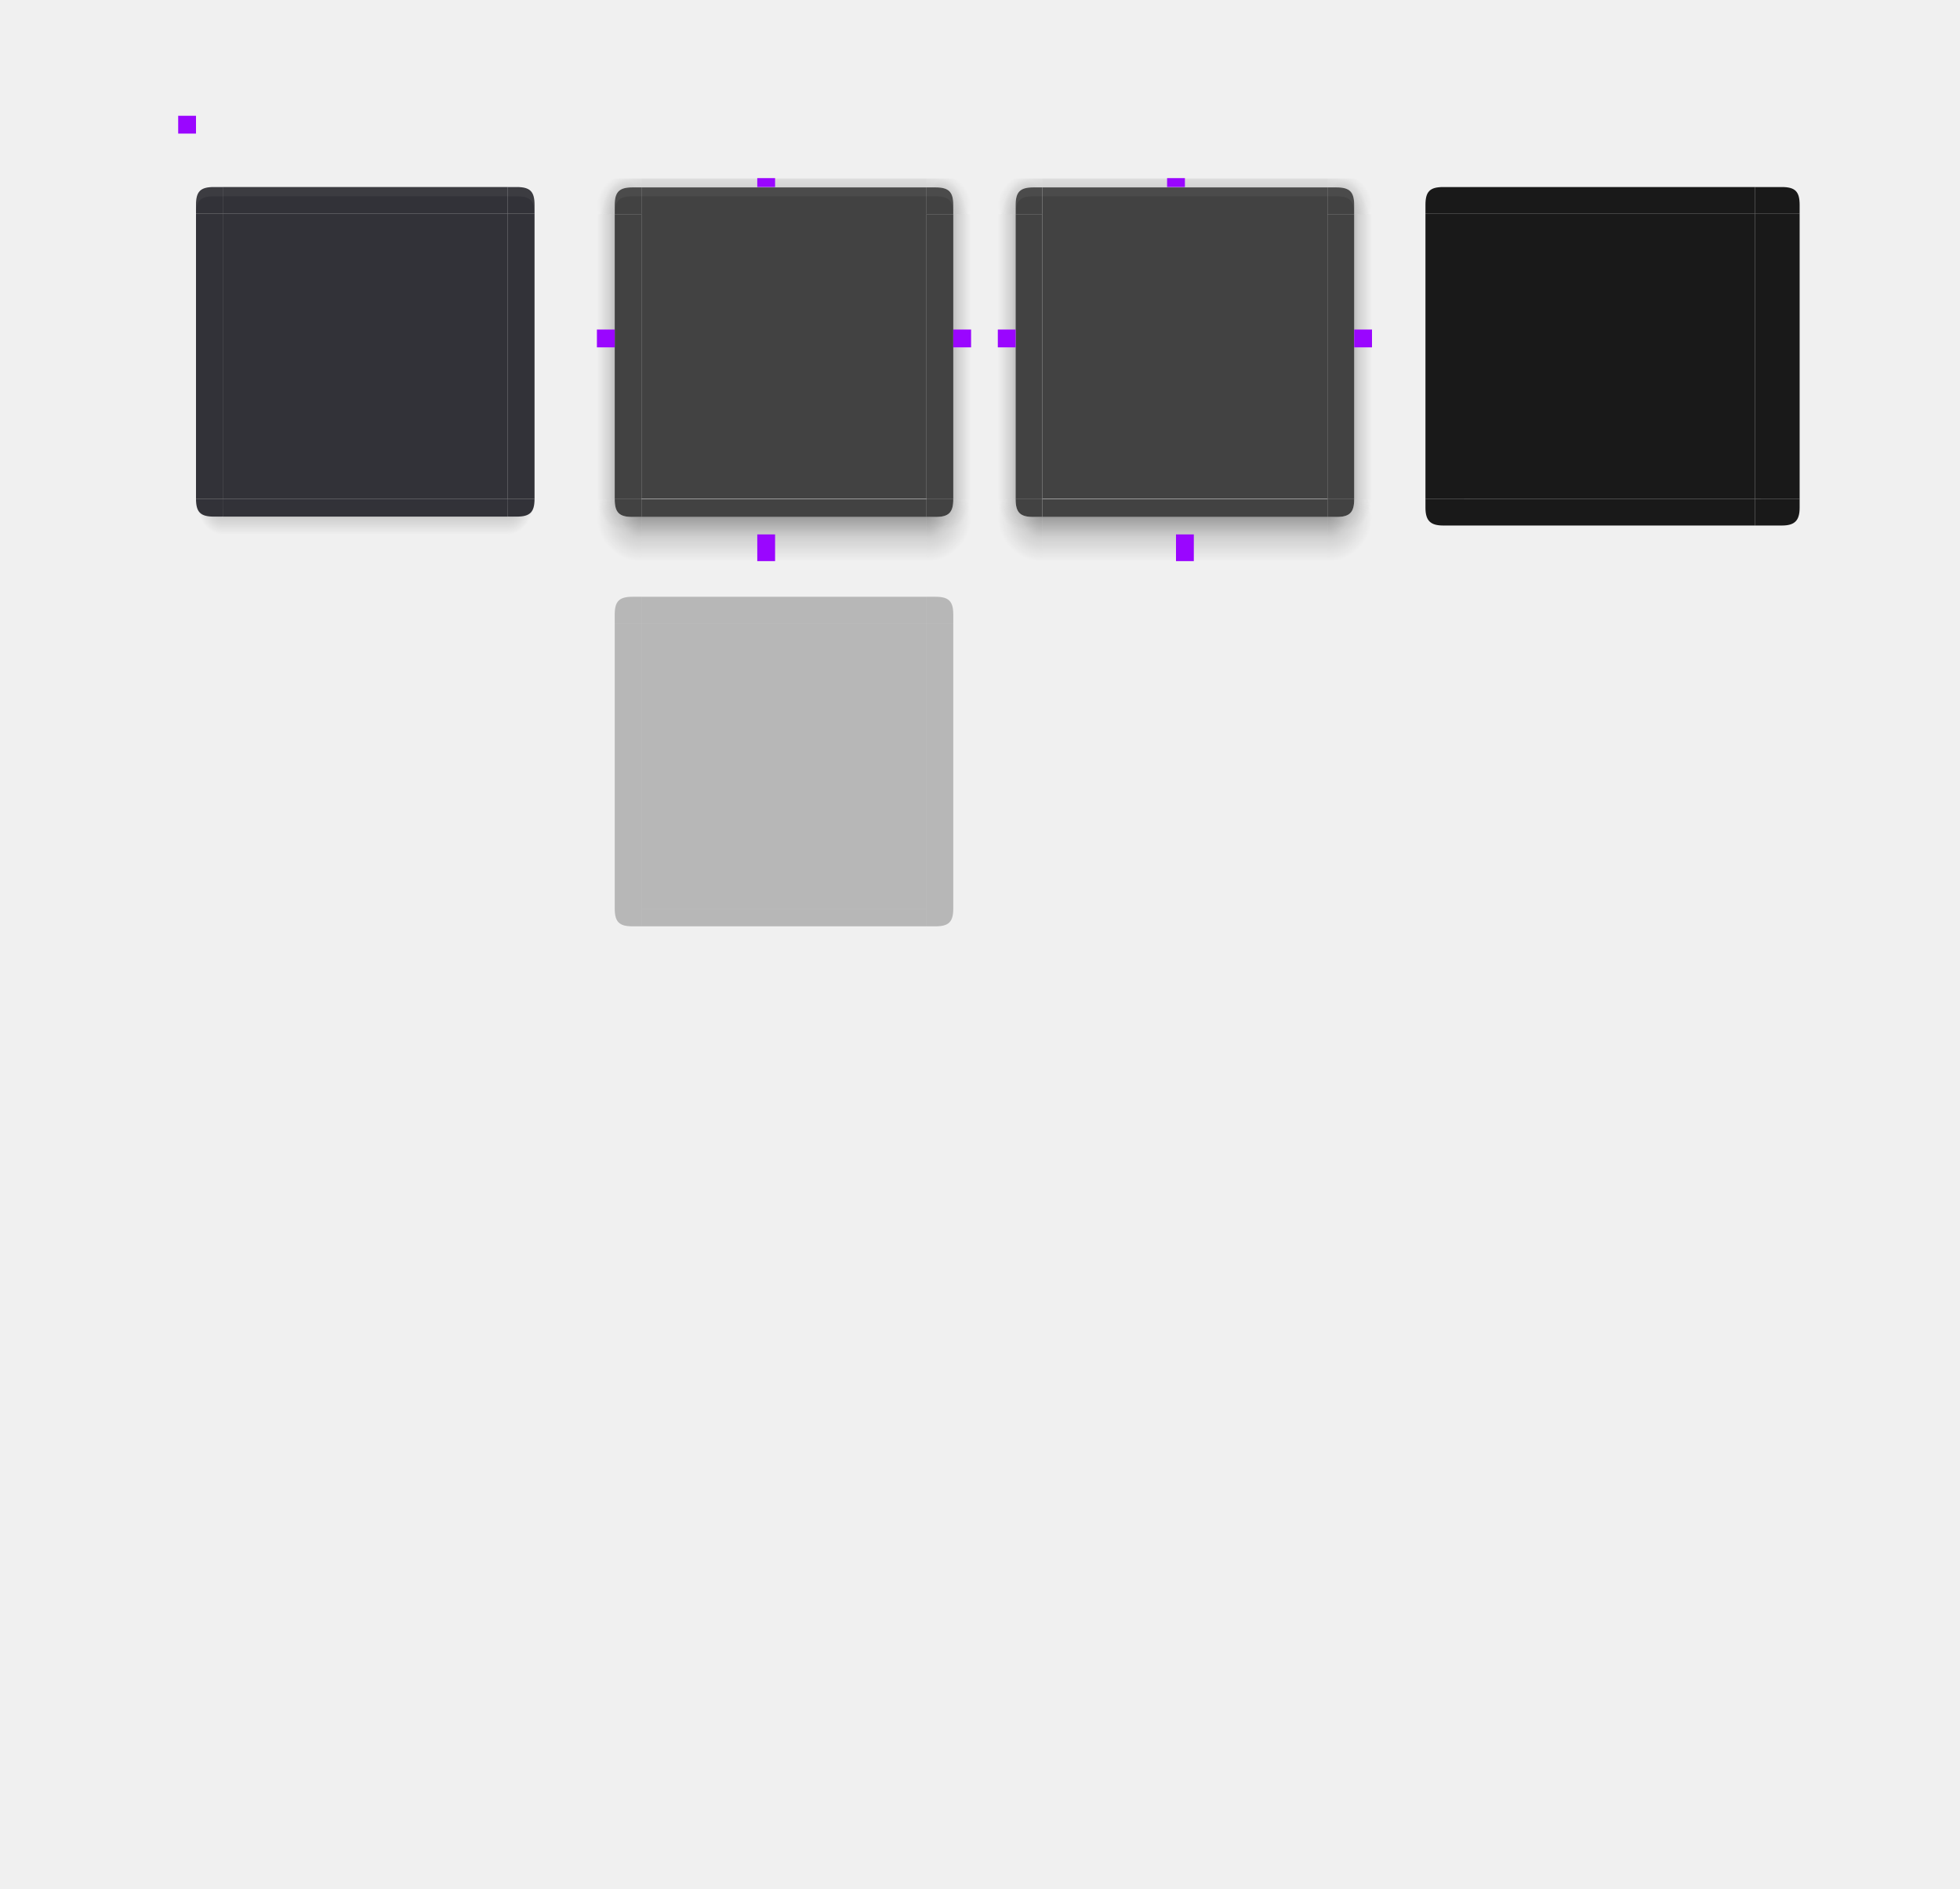
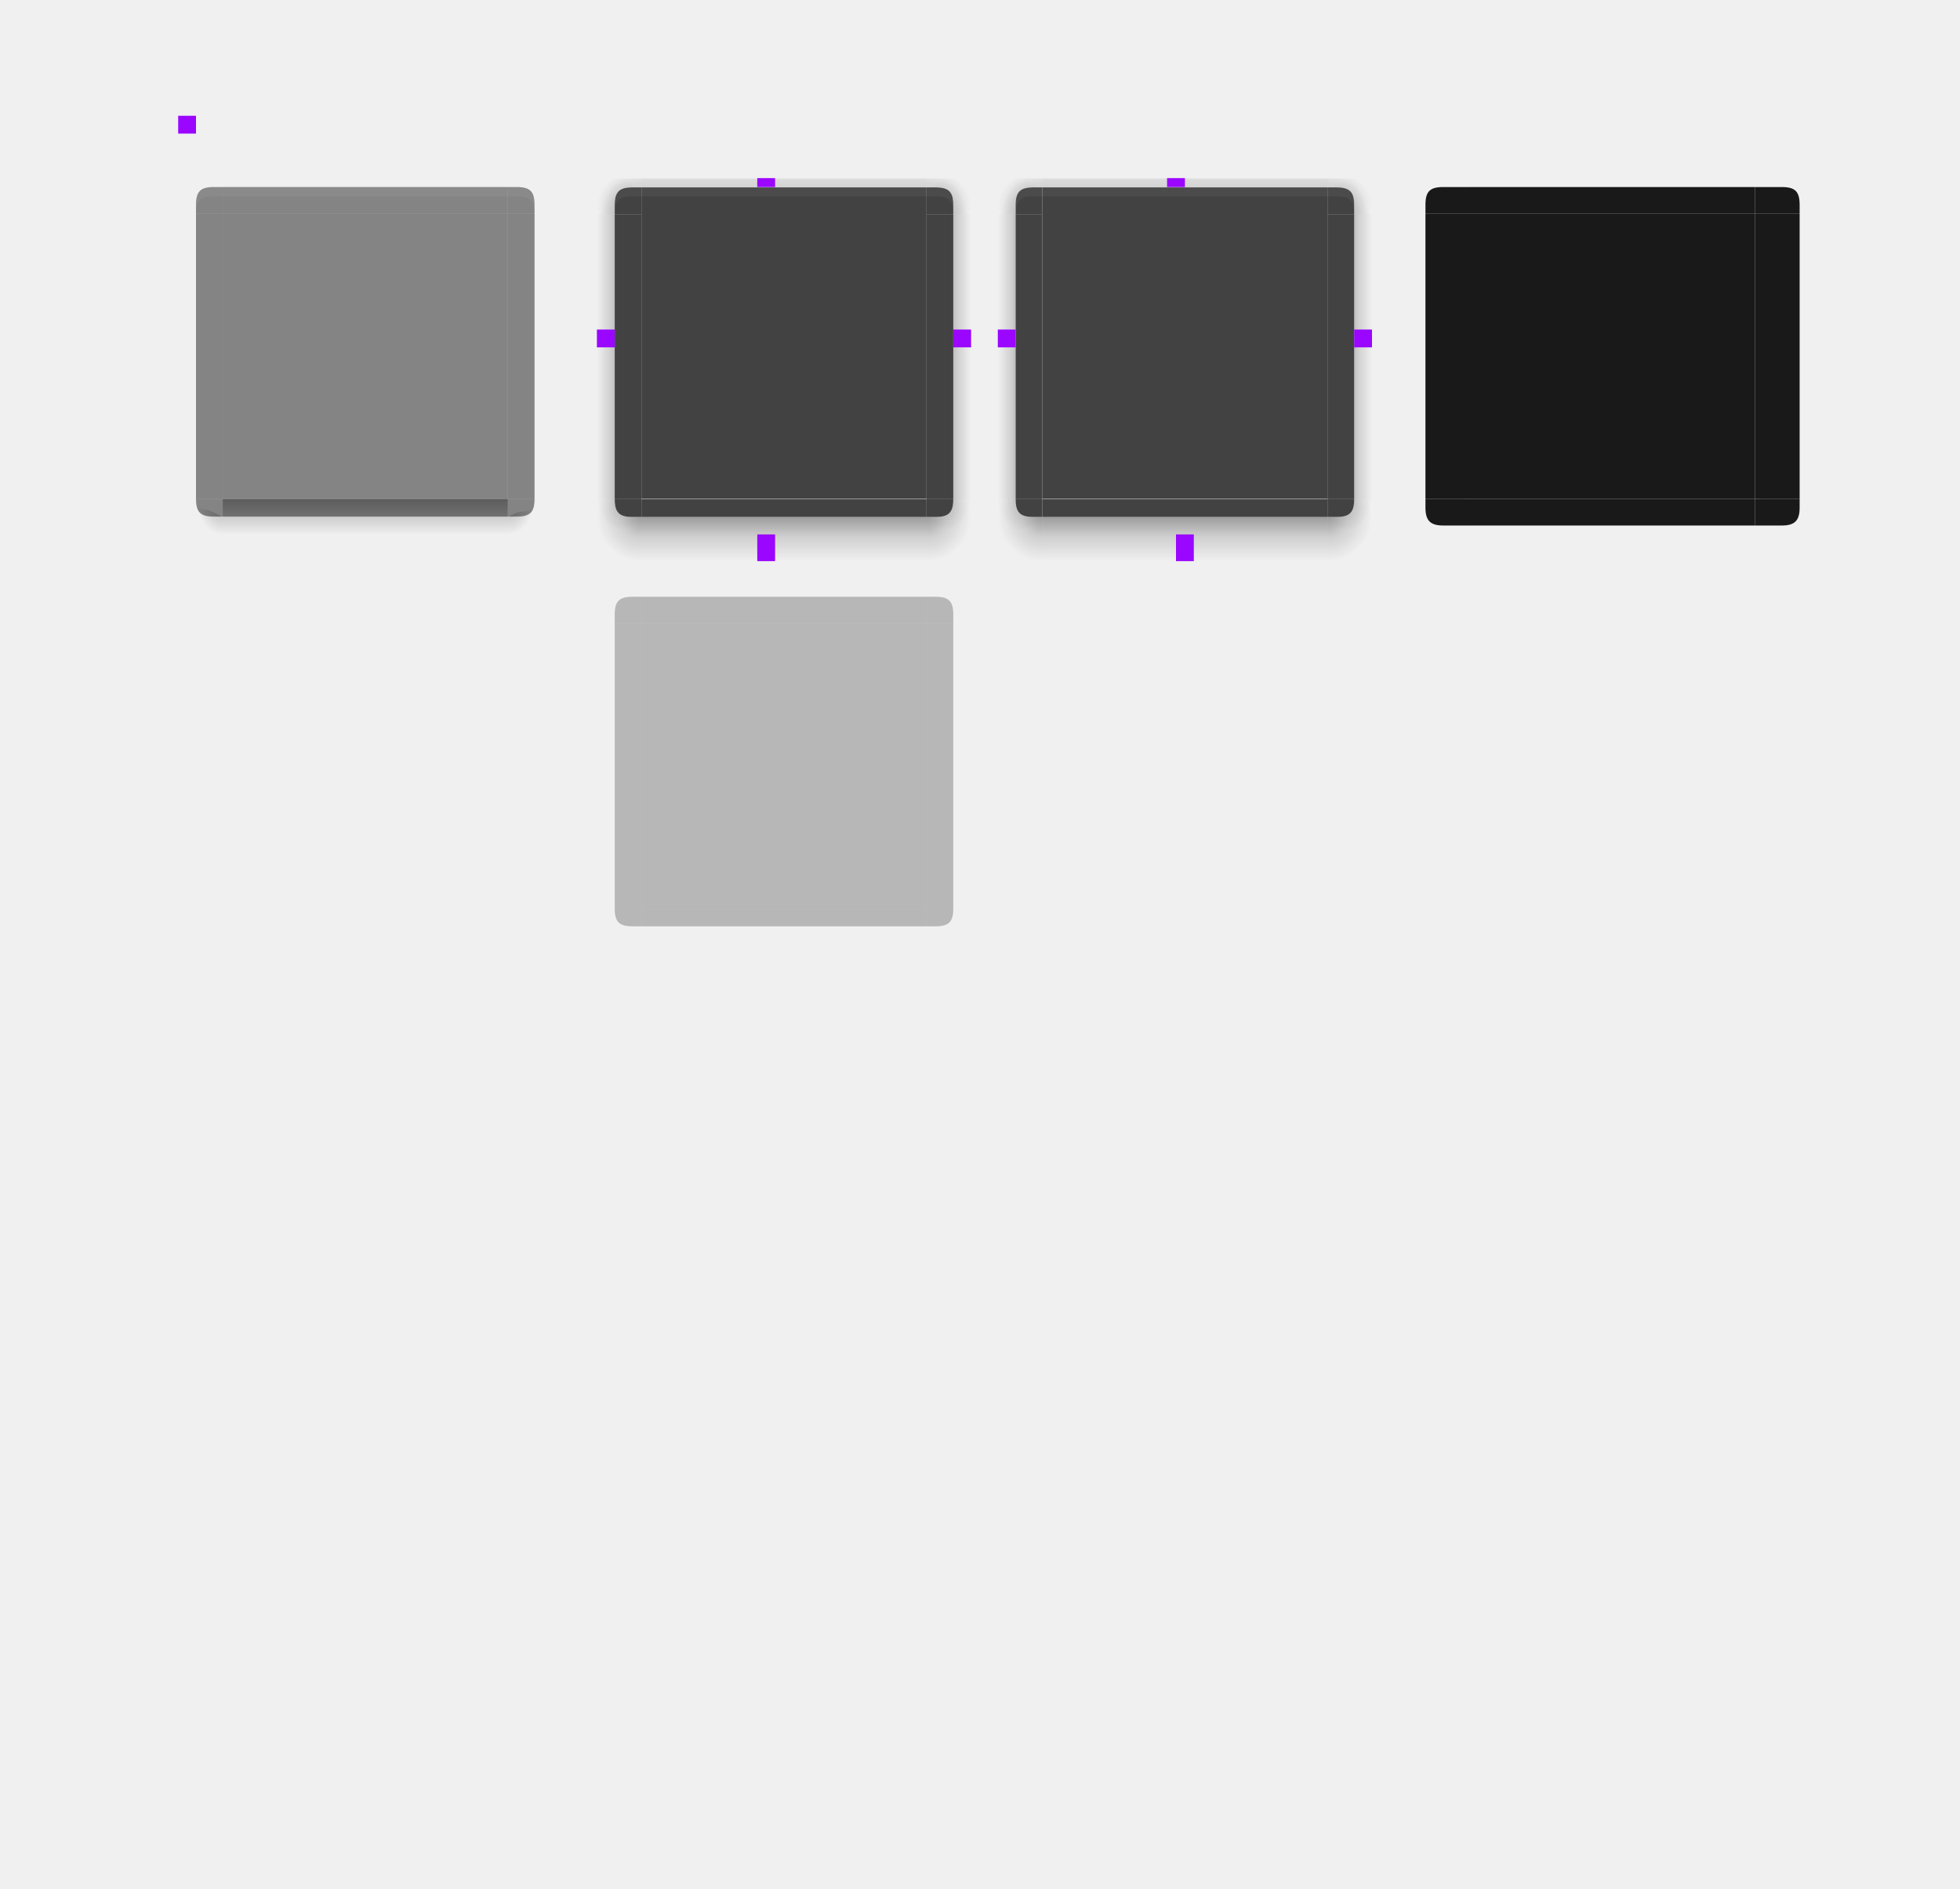
<svg xmlns="http://www.w3.org/2000/svg" xmlns:xlink="http://www.w3.org/1999/xlink" width="220" height="212" version="1.0" id="svg268">
  <defs id="defs30">
    <style id="current-color-scheme" type="text/css">.ColorScheme-Text {
        color:#31363b;
        stop-color:#31363b;
      }
      .ColorScheme-Background {
        color:#eff0f1;
        stop-color:#eff0f1;
      }
      .ColorScheme-Highlight {
        color:#3daee9;
        stop-color:#3daee9;
      }
      .ColorScheme-ViewText {
        color:#31363b;
        stop-color:#31363b;
      }
      .ColorScheme-ViewBackground {
        color:#fcfcfc;
        stop-color:#fcfcfc;
      }
      .ColorScheme-ViewHover {
        color:#93cee9;
        stop-color:#93cee9;
      }
      .ColorScheme-ViewFocus{
        color:#3daee9;
        stop-color:#3daee9;
      }
      .ColorScheme-ButtonText {
        color:#31363b;
        stop-color:#31363b;
      }
      .ColorScheme-ButtonBackground {
        color:#eff0f1;
        stop-color:#eff0f1;
      }
      .ColorScheme-ButtonHover {
        color:#93cee9;
        stop-color:#93cee9;
      }
      .ColorScheme-ButtonFocus{
        color:#3daee9;
        stop-color:#3daee9;
      }</style>
    <linearGradient id="n" x1="50.181" x2="47" y1="35" y2="35" gradientTransform="matrix(.9 0 0 1.1034 4.7 987.98)" gradientUnits="userSpaceOnUse" xlink:href="#a" />
    <linearGradient id="a">
      <stop stop-opacity=".353" offset="0" id="stop4" />
      <stop stop-opacity=".137" offset=".45" id="stop6" />
      <stop stop-opacity="0" offset="1" id="stop8" />
    </linearGradient>
    <linearGradient id="m" x1="53" x2="53" y1="21.514" y2="16.5" gradientTransform="translate(-1 991.36)" gradientUnits="userSpaceOnUse" xlink:href="#a" />
    <linearGradient id="l" x1="50.181" x2="47" y1="35" y2="35" gradientTransform="matrix(-.9 0 0 1.1034 131.3 987.98)" gradientUnits="userSpaceOnUse" xlink:href="#a" />
    <linearGradient id="k" x1="53" x2="53" y1="53" y2="59" gradientTransform="matrix(1 0 0 .83333 -1 1003.2)" gradientUnits="userSpaceOnUse" xlink:href="#a" />
    <radialGradient id="j" cx="53.027" cy="52.74" r="3" gradientTransform="matrix(-.92011 -.0018406 .0023338 -1.1667 98.428 1107)" gradientUnits="userSpaceOnUse" xlink:href="#a" />
    <radialGradient id="i" cx="52.776" cy="51.595" r="3" gradientTransform="matrix(-1.6667 -2.1836e-7 2.1836e-7 -1.6667 139.96 1133.4)" gradientUnits="userSpaceOnUse" xlink:href="#a" />
    <radialGradient id="h" cx="52" cy="20.518" r="3" gradientTransform="matrix(1.7928e-6 -2.3333 1 7.6805e-7 29.482 131.33)" gradientUnits="userSpaceOnUse" xlink:href="#a" />
    <radialGradient id="g" cx="53.802" cy="23.591" r="3" gradientTransform="matrix(-3.981e-7 -1.3333 1.6667 -4.9298e-7 12.682 77.736)" gradientUnits="userSpaceOnUse" xlink:href="#a" />
    <radialGradient id="f" cx="53.027" cy="52.74" r="3" gradientTransform="matrix(.92011 -.0018406 -.0023338 -1.1667 37.572 1107)" gradientUnits="userSpaceOnUse" xlink:href="#a" />
    <radialGradient id="e" cx="52.776" cy="51.595" r="3" gradientTransform="matrix(1.6667 -2.1836e-7 -2.1836e-7 -1.6667 -3.9603 1133.4)" gradientUnits="userSpaceOnUse" xlink:href="#a" />
    <radialGradient id="d" cx="52" cy="20.518" r="3" gradientTransform="matrix(-1.7928e-6 -2.3333 -1 7.6805e-7 106.52 131.33)" gradientUnits="userSpaceOnUse" xlink:href="#a" />
    <radialGradient id="c" cx="53.802" cy="23.591" r="3" gradientTransform="matrix(3.981e-7 -1.3333 -1.6667 -4.9298e-7 123.32 77.736)" gradientUnits="userSpaceOnUse" xlink:href="#a" />
    <radialGradient id="o" cx="31.585" cy="1047.4" r="2.5" gradientTransform="matrix(1.5684e-5 1.6 -1.1999 1.1764e-5 1295.8 995.81)" gradientUnits="userSpaceOnUse" xlink:href="#b" />
    <linearGradient id="b">
      <stop offset="0" id="stop23" />
      <stop stop-opacity="0" offset="1" id="stop25" />
    </linearGradient>
    <radialGradient id="p" cx="6" cy="1050.5" r="2.5" gradientTransform="matrix(-1.2 4.5871e-5 -6.1162e-5 -1.6 10.264 2727.2)" gradientUnits="userSpaceOnUse" xlink:href="#b" />
    <linearGradient id="q" x1="21" x2="21" y1="1048.4" y2="1050.4" gradientTransform="matrix(1 0 0 2 0 -1050.4)" gradientUnits="userSpaceOnUse" xlink:href="#b" />
  </defs>
  <g id="focus-left" transform="translate(65 -989.36)">
    <path d="m47 1013.4v32h2v-32z" fill="url(#n)" id="path32" />
    <path d="m52 1045.4v-32h-3v32z" fill="#424242" id="path34" />
  </g>
  <g id="focus-top" transform="translate(65 -989.36)">
    <path d="m84 1009.4h-32v1h32z" fill="url(#m)" id="path37" />
    <path d="m52 1013.4h32v-3h-32z" fill="#424242" id="path39" />
    <path d="m52 1010.4v1h32v-1z" fill="#fff" opacity=".05" id="path41" />
  </g>
  <g id="focus-right" transform="translate(65 -989.36)">
    <path d="m89 1013.4v32h-2v-32z" fill="url(#l)" id="path44" />
    <path d="m84 1045.4v-32h3v32z" fill="#424242" id="path46" />
  </g>
  <path id="focus-center" d="m149 56v-32h-32v32z" fill="#424242" />
  <g id="focus-bottom" transform="translate(65 -989.36)">
    <path d="m52 1052.4h32v-5h-32z" fill="url(#k)" id="path50" />
    <path d="m84 1045.4h-32v2h32z" fill="#424242" id="path52" />
  </g>
  <g id="focus-bottomleft" transform="translate(65 -989.36)">
    <path d="m47 1045.4v7h5v-5h-1c-1.5 0-2-0.5-2-2z" fill="url(#j)" opacity=".6" id="path55" />
    <path d="m47 1045.4v7h5v-5h-1c-1.5 0-2-0.5-2-2z" fill="url(#i)" id="path57" />
    <path d="m52 1047.4h-1c-1.5 0-2-0.5-2-2h3z" fill="#424242" id="path59" />
  </g>
  <g id="focus-topleft" transform="translate(65 -989.36)">
    <path transform="translate(-7.6294e-6 1006.4)" d="m47 3v4h2v-1c0-1.5 0.5-2 2-2h1v-1z" fill="url(#h)" id="path62" />
    <path transform="translate(-7.6294e-6 1006.4)" d="m47 3v4h2v-1c0-1.5 0.5-2 2-2h1v-1z" fill="url(#g)" id="path64" />
    <path d="m52 1010.4h-1c-1.5 0-2 0.5-2 2v1h3z" fill="#424242" id="path66" />
    <path d="m51 1010.4c-1.5 0-2 0.5-2 2v1c0-1.5 0.5-2 2-2h1v-1z" fill="#fff" opacity=".05" id="path68" />
  </g>
  <g id="focus-bottomright" transform="translate(65 -989.36)">
    <path d="m89 1045.4v7h-5v-5h1c1.5 0 2-0.5 2-2z" fill="url(#f)" opacity=".6" id="path71" />
    <path d="m89 1045.4v7h-5v-5h1c1.5 0 2-0.5 2-2z" fill="url(#e)" id="path73" />
    <path d="m84 1047.4h1c1.5 0 2-0.5 2-2h-3z" fill="#424242" id="path75" />
  </g>
  <g id="focus-topright" transform="translate(65 -989.36)">
    <path transform="translate(-7.6294e-6 1006.4)" d="m84 3v1h1c1.5 0 2 0.5 2 2v1h2v-4z" fill="url(#d)" id="path78" />
    <path transform="translate(-7.6294e-6 1006.4)" d="m84 3v1h1c1.5 0 2 0.5 2 2v1h2v-4z" fill="url(#c)" id="path80" />
    <path d="m84 1010.4h1c1.5 0 2 0.5 2 2v1h-3z" fill="#424242" id="path82" />
    <path d="m85 1010.4c1.5 0 2 0.5 2 2v1c0-1.5-0.5-2-2-2h-1v-1z" fill="#fff" opacity=".05" id="path84" />
  </g>
  <g id="hover-left" transform="translate(20 -989.36)">
    <path d="m47 1013.4v32h2v-32z" fill="url(#n)" id="path87" />
    <path d="m52 1045.4v-32h-3v32z" fill="#424242" id="path89" />
  </g>
  <g id="hover-top" transform="translate(20 -989.36)">
    <path d="m84 1009.4h-32v1h32z" fill="url(#m)" id="path92" />
    <path d="m52 1013.4h32v-3h-32z" fill="#424242" id="path94" />
    <path d="m52 1010.4v1h32v-1z" fill="#fff" opacity=".05" id="path96" />
  </g>
  <g id="hover-right" transform="translate(20 -989.36)">
    <path d="m89 1013.4v32h-2v-32z" fill="url(#l)" id="path99" />
    <path d="m84 1045.4v-32h3v32z" fill="#424242" id="path101" />
  </g>
  <g id="normal-right" transform="matrix(-1 0 0 1 108 4)" fill="#424242">
-     <path d="m51 52v-32h-3v32z" fill="#383838" id="path104" style="fill:#323238;fill-opacity:1" />
+     <path d="m51 52v-32h-3v32z" fill="#383838" id="path104" style="fill:#000000;fill-opacity:1;opacity:0.45" />
  </g>
  <g id="normal-bottomright" transform="translate(18 -990.36)">
    <path d="m42 1046.4c0 1.5-0.52 1.253-2 1.5l-1 0.5v2c2.159-0.313 2.973-0.599 3-2.5v-1z" fill="url(#o)" opacity=".3" id="path107" />
    <g transform="matrix(-1 0 0 1 44 993.36)" fill="#424242" id="g111">
-       <path d="m5 55h-1c-1.5 0-2-0.5-2-2v4.2e-5h3z" fill="#383838" id="path109" style="fill:#323238;fill-opacity:1" />
-     </g>
-   </g>
-   <path id="normal-center" d="m57 56v-32h-32v32z" fill="#383838" style="fill:#323238;fill-opacity:1" />
+       <path d="m5 55h-1c-1.5 0-2-0.5-2-2v4.2e-5h3z" fill="#383838" id="path109" style="fill:#000000;fill-opacity:1;opacity:0.45" />
+     </g>
+   </g>
+   <path id="normal-center" d="m57 56v-32h-32v32z" fill="#383838" style="fill:#000000;fill-opacity:1;opacity:0.45" />
  <g id="normal-left" transform="translate(-26 4)" fill="#424242">
-     <path d="m51 52v-32h-3v32z" fill="#383838" id="path115" style="fill:#323238;fill-opacity:1" />
+     <path d="m51 52v-32h-3v32z" fill="#383838" id="path115" style="fill:#000000;fill-opacity:1;opacity:0.45" />
  </g>
  <g id="normal-bottom" transform="translate(20 -990.36)">
    <path d="m5 1046.4v4h32v-4z" fill="url(#q)" opacity=".3" id="path118" />
    <g transform="translate(-48 994.36)" fill="#424242" id="g122">
-       <path d="m85 52h-32v2h32z" fill="#383838" id="path120" style="fill:#323238;fill-opacity:1" />
+       <path d="m85 52h-32v2h32z" id="path120" style="fill:#000000;fill-opacity:1;opacity:0.45" fill="#383838" />
    </g>
  </g>
  <g id="normal-bottomleft" transform="translate(22 -990.36)">
    <path d="m-7.6e-6 1046.4v1.5c0.537 2.513 0.71 2.118 3 2.5v-2l-1-0.5c-1.342-0.671-2 0-2-1.5z" fill="url(#p)" opacity=".3" id="path125" />
    <g transform="translate(-2 993.36)" fill="#424242" id="g129">
-       <path d="m5 55h-1c-1.5 0-2-0.5-2-2v4.2e-5h3z" fill="#383838" id="path127" style="fill:#323238;fill-opacity:1" />
+       <path d="m5 55h-1c-1.5 0-2-0.5-2-2v4.2e-5h3z" fill="#383838" id="path127" style="fill:#000000;fill-opacity:1;opacity:0.45" />
    </g>
  </g>
  <path id="pressed-center" d="m197 56v-32h-32v32z" fill="#686868" style="fill:#191919;fill-opacity:1" />
  <g id="normal-top" transform="translate(20 -986.36)">
    <g transform="translate(-48 988.36)" id="g135">
-       <path d="m53 22h32v-3h-32z" fill="#383838" id="path133" style="fill:#323238;fill-opacity:1" />
+       <path d="m53 22h32v-3h-32z" fill="#383838" id="path133" style="fill:#000000;fill-opacity:1;opacity:0.45" />
    </g>
    <path d="m5 1007.4v1h32v-1z" fill="#fff" opacity=".05" id="path137" />
  </g>
  <g id="pressed-left" transform="translate(112 4)">
    <path d="m53 52v-32h-5v32z" fill="#686868" id="path140" style="fill:#191919;fill-opacity:1" />
  </g>
  <g id="pressed-bottom" transform="matrix(1 0 0 .71428 112 19.572)" stroke-width="1.183">
    <path d="m85 51h-32v4.2h32z" fill="#686868" id="path143" style="fill:#191919;fill-opacity:1" />
    <path d="m85 51h-32v7h32z" opacity="0" id="path145" />
  </g>
  <g id="pressed-top" transform="translate(112 2)">
    <path d="m53 22h32v-3h-32z" fill="#686868" id="path148" style="fill:#191919;fill-opacity:1" />
  </g>
  <g id="normal-topleft" transform="translate(22 -986.36)">
    <g transform="translate(-2 993.36)" id="g153">
-       <path d="m5 14h-1c-1.5 0-2 0.5-2 2v1h3z" fill="#383838" id="path151" style="fill:#323238;fill-opacity:1" />
+       <path d="m5 14h-1c-1.5 0-2 0.5-2 2v1h3z" fill="#383838" id="path151" style="fill:#000000;fill-opacity:1;opacity:0.45" />
    </g>
    <path d="m2 1007.4c-1.5 0-2 0.5-2 2v1c0-1.5 0.5-2 2-2h1v-1z" fill="#fff" opacity=".05" id="path155" />
  </g>
  <g id="normal-topright" transform="translate(18 -986.36)">
    <g transform="matrix(-1 0 0 1 44 993.36)" id="g160">
-       <path d="m5 14h-1c-1.5 0-2 0.5-2 2v1h3z" fill="#383838" id="path158" style="fill:#323238;fill-opacity:1" />
+       <path d="m5 14h-1c-1.5 0-2 0.5-2 2v1h3z" fill="#383838" id="path158" style="fill:#000000;fill-opacity:1;opacity:0.45" />
    </g>
    <path d="m40 1007.4c1.5 0 2 0.5 2 2v1c0-1.5-0.5-2-2-2h-1v-1z" fill="#fff" opacity=".05" id="path162" />
  </g>
  <g id="pressed-bottomleft" transform="matrix(1 0 0 .71429 158 18.857)" stroke-width="1.183">
    <path d="m7 59h-3c-1.5 0-2-1.75-2-7v1.47e-4h5z" opacity="0" id="path165" />
    <path d="m7 56.2h-3c-1.409 0-2-0.719-2-2.8v-1.4l5 1.04e-4z" fill="#686868" id="path167" style="fill:#191919;fill-opacity:1" />
  </g>
  <g id="pressed-topleft" transform="translate(158 7)">
    <path d="m7 14h-3c-1.5 0-2 0.5-2 2v1h5z" fill="#686868" id="path170" style="fill:#191919;fill-opacity:1" />
  </g>
  <use id="pressed-right" transform="matrix(-1 0 0 1 362 0)" width="100%" height="100%" xlink:href="#pressed-left" />
  <use id="pressed-bottomright" transform="matrix(-1 0 0 1 362 0)" width="100%" height="100%" xlink:href="#pressed-bottomleft" />
  <use id="pressed-topright" transform="matrix(-1 0 0 1 362 0)" width="100%" height="100%" xlink:href="#pressed-topleft" />
  <g fill="#9a06ff" id="g184">
    <rect id="focusss-hint-top-margin" x="131" y="19.998" width="2" height="1" />
    <rect id="focusss-hint-right-margin" transform="rotate(-90)" x="-38.998" y="152" width="2" height="2" />
    <rect id="focusss-hint-left-margin" transform="rotate(-90)" x="-38.998" y="112" width="2" height="2" />
    <rect id="focusss-hint-bottom-margin" x="132" y="59.998" width="2" height="3" />
    <rect id="hint-stretch-borders" x="20" y="12.998" width="2" height="2" ry="0" />
    <rect id="hover-hint-top-margin" x="85" y="19.998" width="2" height="1" />
    <rect id="hover-hint-right-margin" transform="rotate(-90)" x="-38.998" y="107" width="2" height="2" />
    <rect id="hover-hint-left-margin" transform="rotate(-90)" x="-38.998" y="67" width="2" height="2" />
  </g>
  <path id="hover-center" d="m104 56v-32h-32v32z" fill="#424242" />
  <g id="hover-bottom" transform="translate(20 -989.36)">
    <path d="m52 1052.4h32v-5h-32z" fill="url(#k)" id="path187" />
    <path d="m84 1045.4h-32v2h32z" fill="#424242" id="path189" />
  </g>
  <g id="hover-bottomleft" transform="translate(20 -989.36)">
    <path d="m47 1045.4v7h5v-5h-1c-1.5 0-2-0.5-2-2z" fill="url(#j)" opacity=".6" id="path192" />
    <path d="m47 1045.4v7h5v-5h-1c-1.5 0-2-0.5-2-2z" fill="url(#i)" id="path194" />
    <path d="m52 1047.4h-1c-1.5 0-2-0.5-2-2h3z" fill="#424242" id="path196" />
  </g>
  <g id="hover-topleft" transform="translate(20 -989.36)">
    <path transform="translate(-7.6294e-6 1006.4)" d="m47 3v4h2v-1c0-1.5 0.5-2 2-2h1v-1z" fill="url(#h)" id="path199" />
    <path transform="translate(-7.6294e-6 1006.4)" d="m47 3v4h2v-1c0-1.5 0.5-2 2-2h1v-1z" fill="url(#g)" id="path201" />
    <path d="m52 1010.4h-1c-1.5 0-2 0.5-2 2v1h3z" fill="#424242" id="path203" />
    <path d="m51 1010.4c-1.5 0-2 0.5-2 2v1c0-1.5 0.5-2 2-2h1v-1z" fill="#fff" opacity=".05" id="path205" />
  </g>
  <g id="hover-bottomright" transform="translate(20 -989.36)">
    <path d="m89 1045.4v7h-5v-5h1c1.5 0 2-0.5 2-2z" fill="url(#f)" opacity=".6" id="path208" />
    <path d="m89 1045.4v7h-5v-5h1c1.5 0 2-0.5 2-2z" fill="url(#e)" id="path210" />
    <path d="m84 1047.4h1c1.5 0 2-0.5 2-2h-3z" fill="#424242" id="path212" />
  </g>
  <g id="hover-topright" transform="translate(20 -989.36)">
    <path transform="translate(-7.6294e-6 1006.4)" d="m84 3v1h1c1.5 0 2 0.5 2 2v1h2v-4z" fill="url(#d)" id="path215" />
    <path transform="translate(-7.6294e-6 1006.4)" d="m84 3v1h1c1.5 0 2 0.5 2 2v1h2v-4z" fill="url(#c)" id="path217" />
    <path d="m84 1010.4h1c1.5 0 2 0.5 2 2v1h-3z" fill="#424242" id="path219" />
    <path d="m85 1010.4c1.5 0 2 0.5 2 2v1c0-1.5-0.5-2-2-2h-1v-1z" fill="#fff" opacity=".05" id="path221" />
  </g>
  <rect id="hover-hint-bottom-margin" x="85" y="59.998" width="2" height="3" fill="#9a06ff" />
  <g id="toolbutton-hover-right" transform="matrix(-1 0 0 1 155 50)" fill="#424242">
    <path d="m51 52v-32h-3v32z" fill="#fff" opacity=".15" id="path225" style="fill:#323232;fill-opacity:1;opacity:0.3" />
  </g>
  <g id="toolbutton-hover-bottomright" transform="translate(65 -944.36)">
    <path d="m42 1046.4c0 1.5-0.52 1.253-2 1.5l-1 0.5v2c2.159-0.313 2.973-0.599 3-2.5v-1z" opacity="0" id="path228" />
    <g transform="matrix(-1 0 0 1 44 993.36)" fill="#424242" id="g232">
      <path d="m5 55h-1c-1.5 0-2-0.5-2-2v4.2e-5h3z" fill="#fff" opacity=".15" id="path230" style="fill:#323232;fill-opacity:1;opacity:0.3" />
    </g>
  </g>
  <path id="toolbutton-hover-center" d="m104 102v-32h-32v32z" fill="#fff" opacity=".15" style="fill:#323232;fill-opacity:1;opacity:0.3" />
  <g id="toolbutton-hover-left" transform="translate(21 50)" fill="#424242">
    <path d="m51 52v-32h-3v32z" fill="#fff" opacity=".15" id="path236" style="fill:#323232;fill-opacity:1;opacity:0.3" />
  </g>
  <g id="toolbutton-hover-bottom" transform="translate(67 -944.36)">
    <path d="m5 1046.4v4h32v-4z" opacity="0" id="path239" />
    <g transform="translate(-48 994.36)" fill="#424242" id="g243">
      <path d="m85 52h-32v2h32z" fill="#fff" opacity=".15" id="path241" style="fill:#323232;fill-opacity:1;opacity:0.3" />
    </g>
  </g>
  <g id="toolbutton-hover-bottomleft" transform="translate(69 -944.36)">
    <path d="m-7.6e-6 1046.4v1.5c0.537 2.513 0.71 2.118 3 2.5v-2l-1-0.5c-1.342-0.671-2 0-2-1.5z" opacity="0" id="path246" />
    <g transform="translate(-2 993.36)" fill="#424242" id="g250">
      <path d="m5 55h-1c-1.5 0-2-0.5-2-2v4.2e-5h3z" fill="#fff" opacity=".15" id="path248" style="fill:#323232;fill-opacity:1;opacity:0.3" />
    </g>
  </g>
  <g id="toolbutton-hover-top" transform="translate(67 -940.36)">
    <g transform="translate(-48 988.36)" id="g255">
      <path d="m53 22h32v-3h-32z" fill="#fff" opacity=".15" id="path253" style="fill:#323232;fill-opacity:1;opacity:0.3" />
    </g>
  </g>
  <g id="toolbutton-hover-topleft" transform="translate(69 -940.36)">
    <g transform="translate(-2 993.36)" id="g260">
      <path d="m5 14h-1c-1.5 0-2 0.5-2 2v1h3z" fill="#fff" opacity=".15" id="path258" style="fill:#323232;fill-opacity:1;opacity:0.3" />
    </g>
  </g>
  <g id="toolbutton-hover-topright" transform="translate(65 -940.36)">
    <g transform="matrix(-1 0 0 1 44 993.36)" id="g265">
      <path d="m5 14h-1c-1.5 0-2 0.5-2 2v1h3z" fill="#fff" opacity=".15" id="path263" style="fill:#323232;fill-opacity:1;opacity:0.3" />
    </g>
  </g>
</svg>
